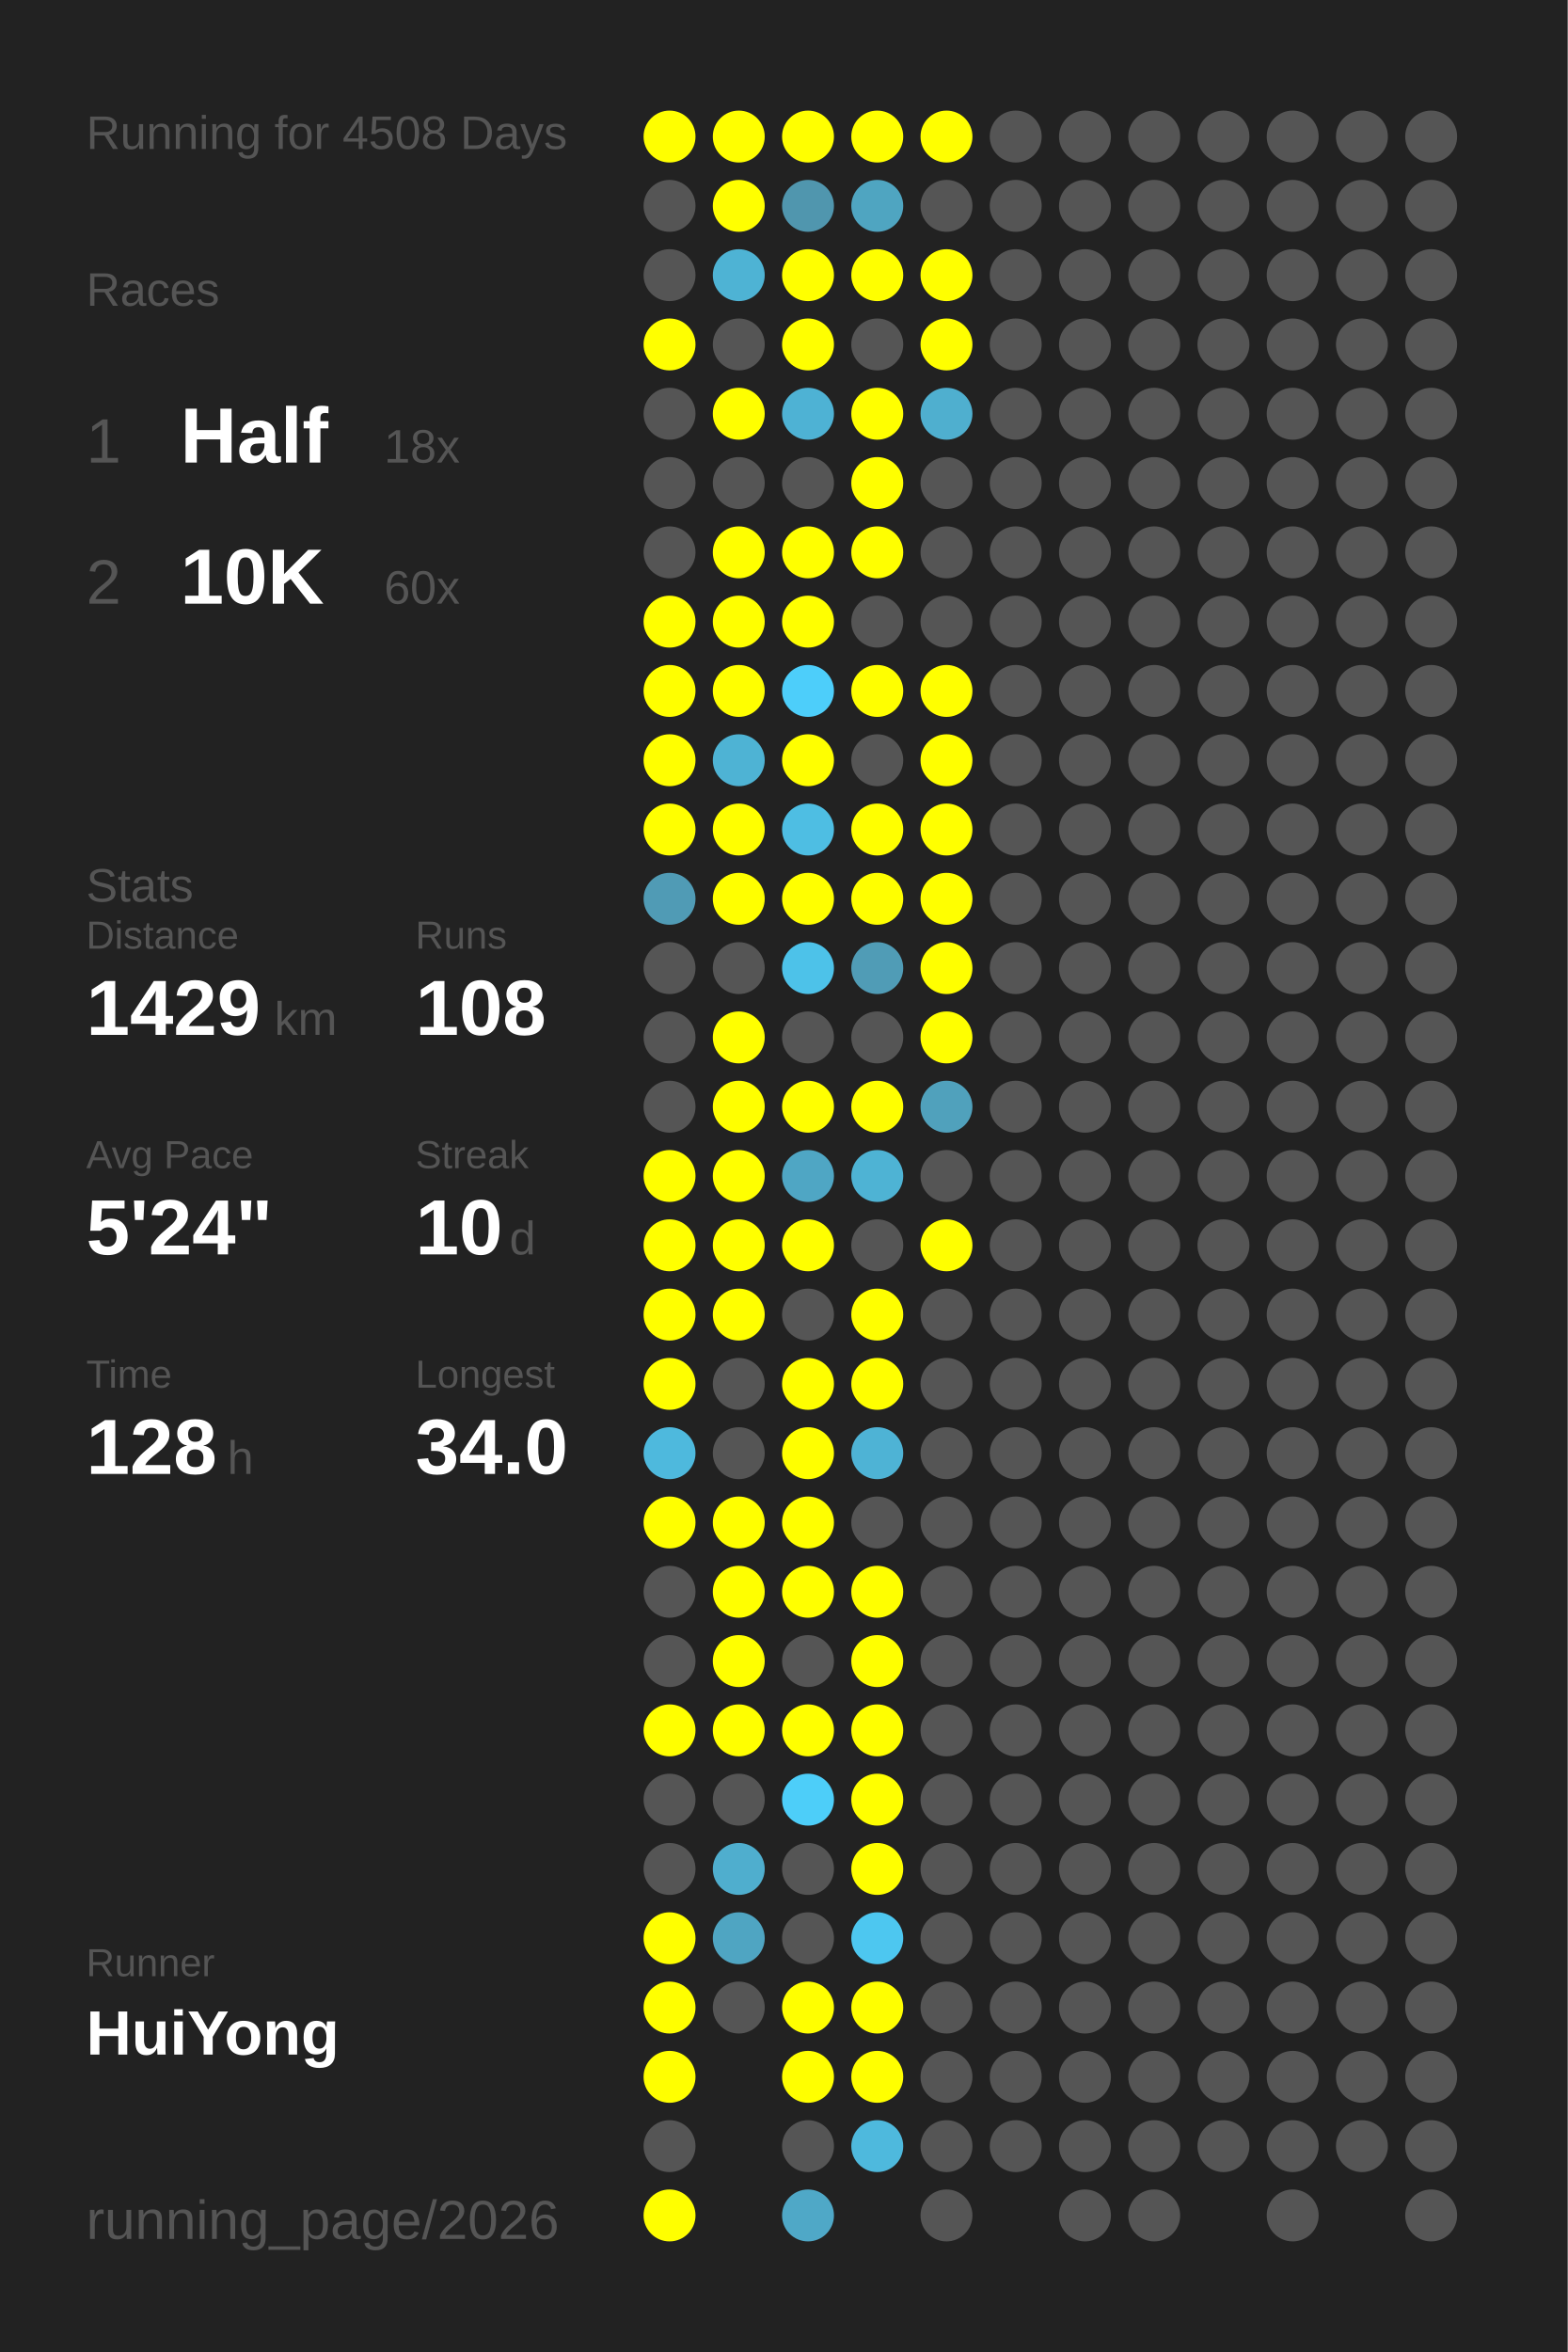
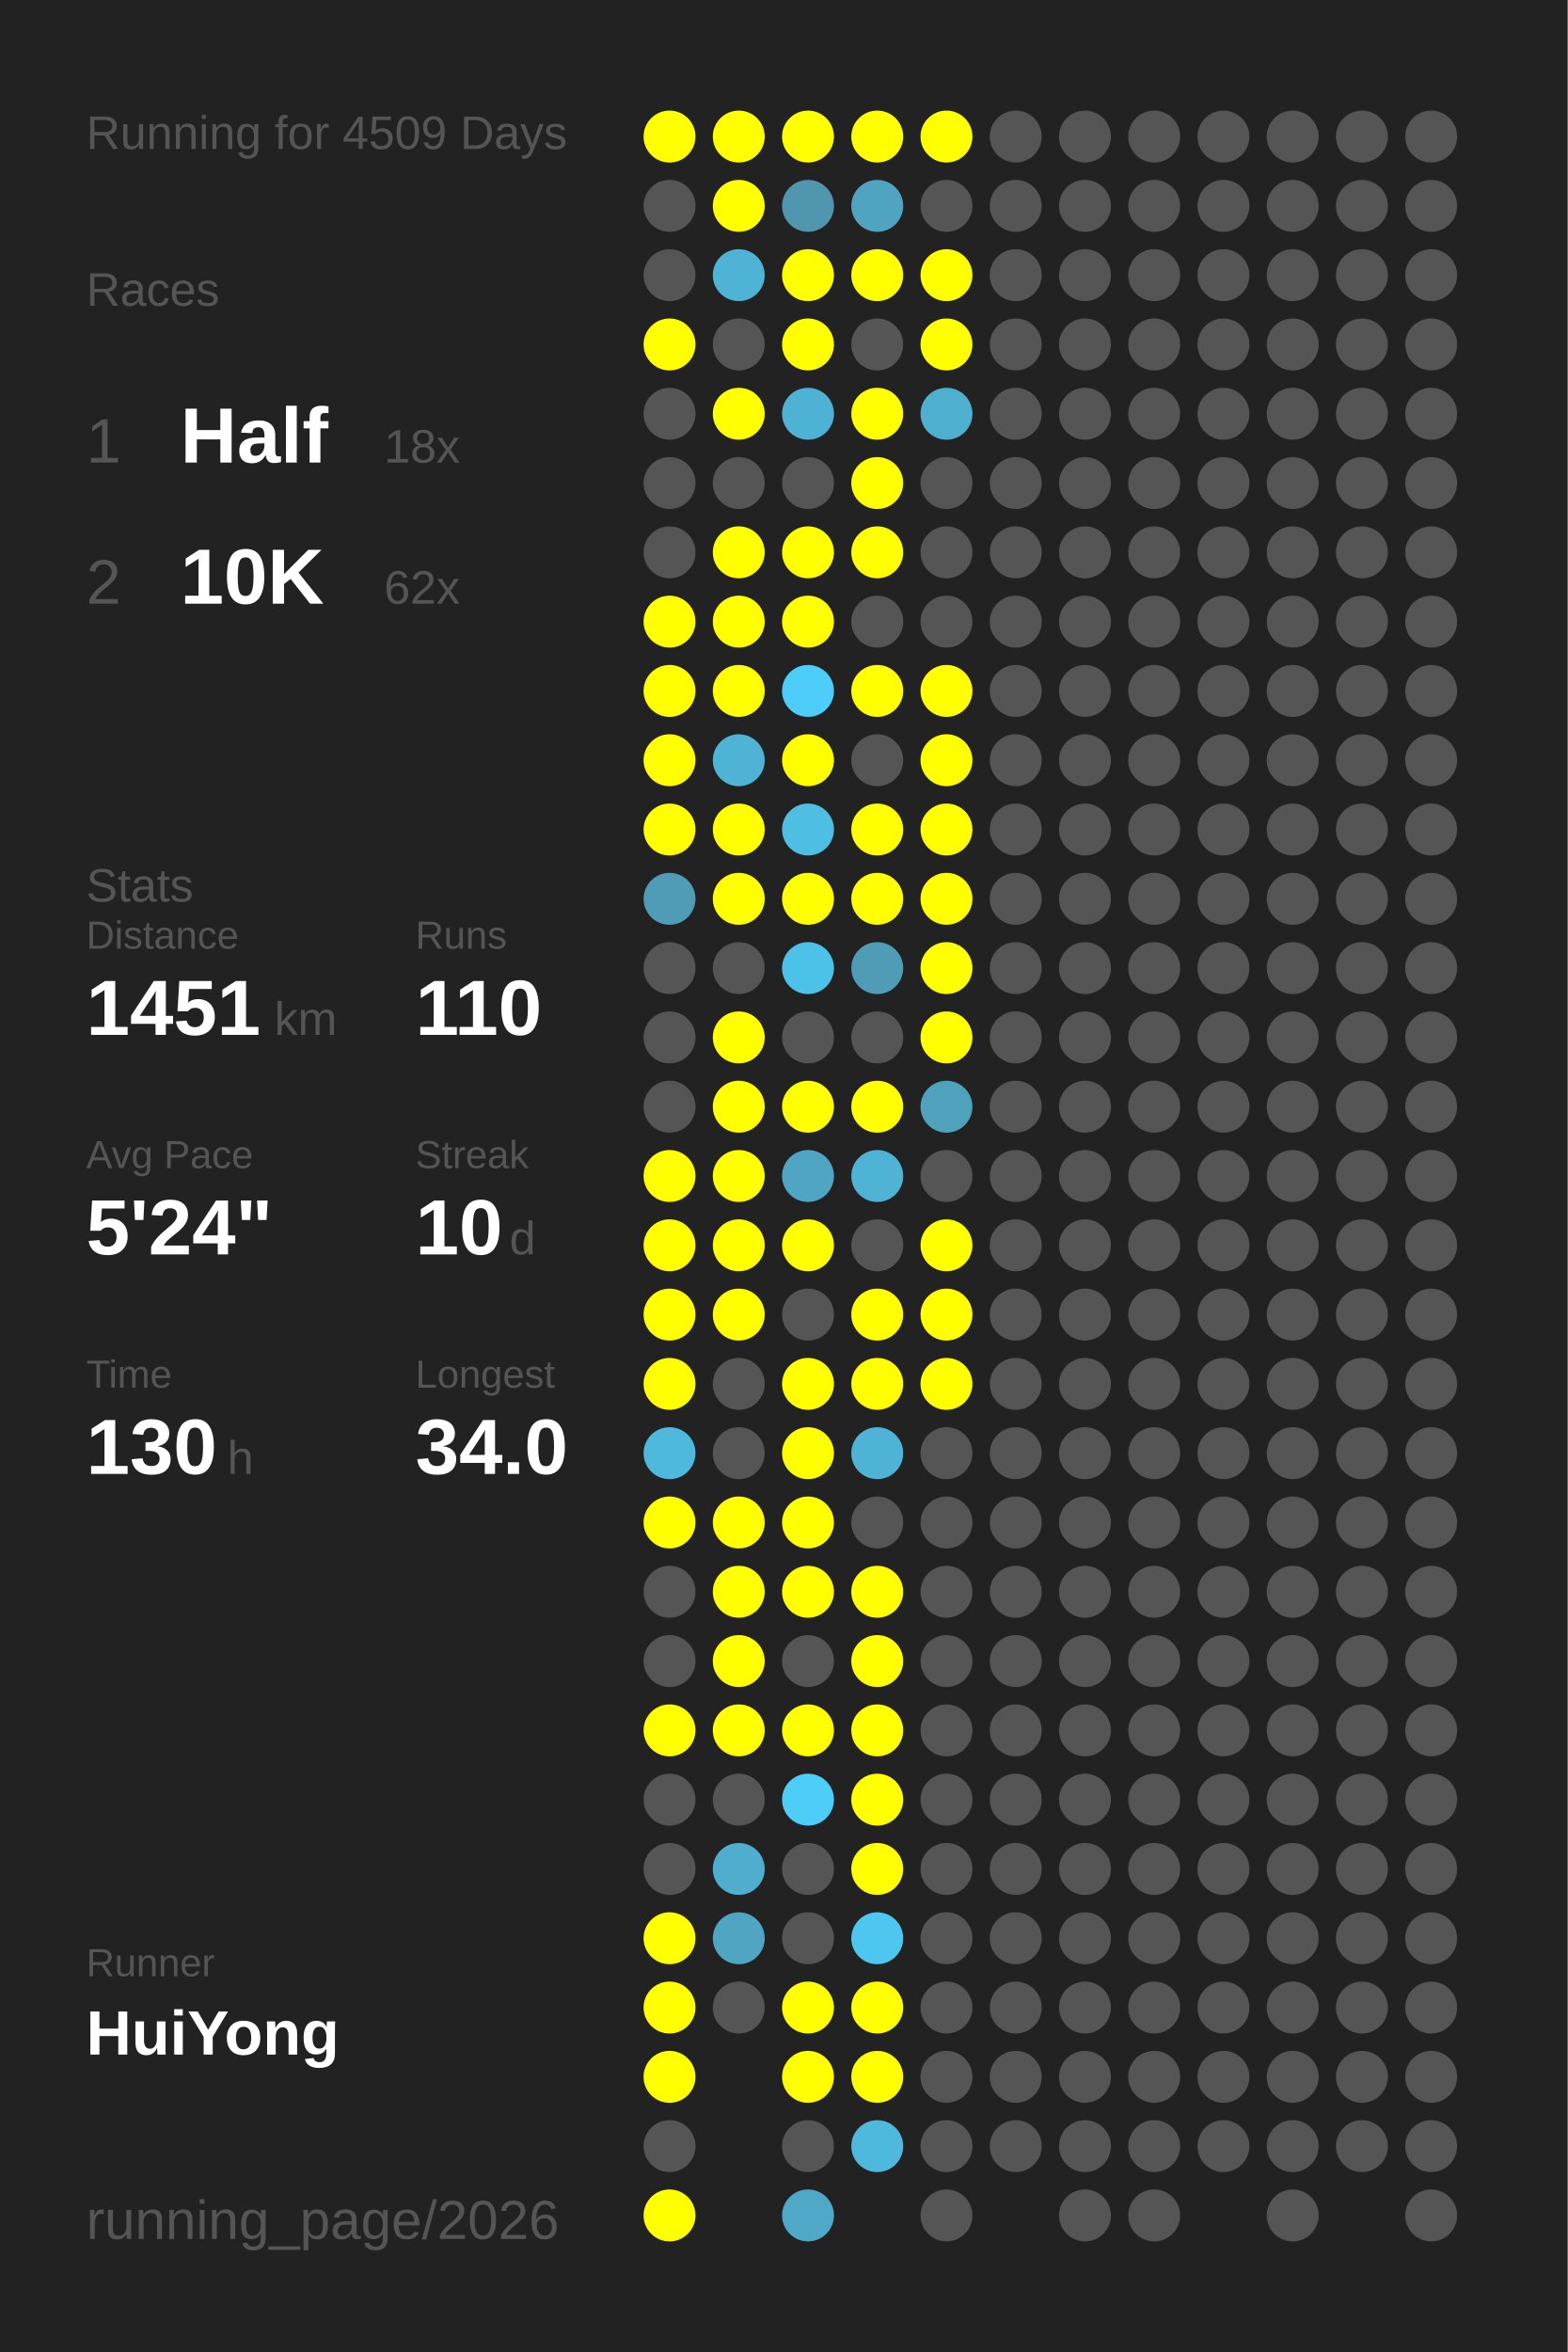
<svg xmlns="http://www.w3.org/2000/svg" baseProfile="full" height="300mm" version="1.1" viewBox="0,0,200,300" width="200mm">
  <defs />
  <rect fill="#222222" height="300" width="200" x="0" y="0" />
-   <text fill="#555555" style="font-size:6px; font-family:Arial;" x="11" y="19">Running for 4508 Days</text>
+   <text fill="#555555" style="font-size:6px; font-family:Arial;" x="11" y="19">Running for 4509 Days</text>
  <text fill="#555555" style="font-size:6px; font-family:Arial;" x="11" y="39">Races</text>
  <text fill="#555555" style="font-size:8px; font-family:Arial;" x="11" y="59">1</text>
  <text fill="#FFFFFF" style="font-size:10px; font-family:Arial; font-weight:bold;" x="23" y="59">Half</text>
  <text fill="#555555" style="font-size:6px; font-family:Arial;" x="49" y="59">18x</text>
  <text fill="#555555" style="font-size:8px; font-family:Arial;" x="11" y="77">2</text>
  <text fill="#FFFFFF" style="font-size:10px; font-family:Arial; font-weight:bold;" x="23" y="77">10K</text>
-   <text fill="#555555" style="font-size:6px; font-family:Arial;" x="49" y="77">60x</text>
+   <text fill="#555555" style="font-size:6px; font-family:Arial;" x="49" y="77">62x</text>
  <text fill="#555555" style="font-size:6px; font-family:Arial;" x="11" y="115">Stats</text>
  <text fill="#555555" style="font-size:5px; font-family:Arial;" x="11" y="121">Distance</text>
-   <text fill="#FFFFFF" style="font-size:10px; font-family:Arial; font-weight:bold;" x="11" y="132">1429</text>
+   <text fill="#FFFFFF" style="font-size:10px; font-family:Arial; font-weight:bold;" x="11" y="132">1451</text>
  <text fill="#555555" style="font-size:6px; font-family:Arial;" x="35" y="132">km</text>
  <text fill="#555555" style="font-size:5px; font-family:Arial;" x="53" y="121">Runs</text>
-   <text fill="#FFFFFF" style="font-size:10px; font-family:Arial; font-weight:bold;" x="53" y="132">108</text>
+   <text fill="#FFFFFF" style="font-size:10px; font-family:Arial; font-weight:bold;" x="53" y="132">110</text>
  <text fill="#555555" style="font-size:5px; font-family:Arial;" x="11" y="149">Avg Pace</text>
  <text fill="#FFFFFF" style="font-size:10px; font-family:Arial; font-weight:bold;" x="11" y="160">5'24"</text>
  <text fill="#555555" style="font-size:5px; font-family:Arial;" x="53" y="149">Streak</text>
  <text fill="#FFFFFF" style="font-size:10px; font-family:Arial; font-weight:bold;" x="53" y="160">10</text>
  <text fill="#555555" style="font-size:6px; font-family:Arial;" x="65" y="160">d</text>
  <text fill="#555555" style="font-size:5px; font-family:Arial;" x="11" y="177">Time</text>
-   <text fill="#FFFFFF" style="font-size:10px; font-family:Arial; font-weight:bold;" x="11" y="188">128</text>
+   <text fill="#FFFFFF" style="font-size:10px; font-family:Arial; font-weight:bold;" x="11" y="188">130</text>
  <text fill="#555555" style="font-size:6px; font-family:Arial;" x="29" y="188">h</text>
  <text fill="#555555" style="font-size:5px; font-family:Arial;" x="53" y="177">Longest</text>
  <text fill="#FFFFFF" style="font-size:10px; font-family:Arial; font-weight:bold;" x="53" y="188">34.0</text>
  <text fill="#555555" style="font-size:5px; font-family:Arial;" x="11" y="252.065">Runner</text>
  <text fill="#FFFFFF" style="font-size:8px; font-family:Arial; font-weight:bold;" x="11" y="262.065">HuiYong</text>
  <text fill="#555555" style="font-size:7px; font-family:Arial;" x="11" y="285.581">running_page/2026</text>
  <circle cx="85.417" cy="17.419" fill="#FFFF00" r="3.312" />
  <circle cx="85.417" cy="26.258" fill="#555555" r="3.312" />
  <circle cx="85.417" cy="35.097" fill="#555555" r="3.312" />
  <circle cx="85.417" cy="43.935" fill="#FFFF00" r="3.312" />
  <circle cx="85.417" cy="52.774" fill="#555555" r="3.312" />
  <circle cx="85.417" cy="61.613" fill="#555555" r="3.312" />
  <circle cx="85.417" cy="70.452" fill="#555555" r="3.312" />
  <circle cx="85.417" cy="79.29" fill="#FFFF00" r="3.312" />
  <circle cx="85.417" cy="88.129" fill="#FFFF00" r="3.312" />
  <circle cx="85.417" cy="96.968" fill="#FFFF00" r="3.312" />
  <circle cx="85.417" cy="105.806" fill="#FFFF00" r="3.312" />
  <circle cx="85.417" cy="114.645" fill="#509bb5" r="3.312" />
  <circle cx="85.417" cy="123.484" fill="#555555" r="3.312" />
  <circle cx="85.417" cy="132.323" fill="#555555" r="3.312" />
  <circle cx="85.417" cy="141.161" fill="#555555" r="3.312" />
  <circle cx="85.417" cy="150" fill="#FFFF00" r="3.312" />
  <circle cx="85.417" cy="158.839" fill="#FFFF00" r="3.312" />
  <circle cx="85.417" cy="167.677" fill="#FFFF00" r="3.312" />
  <circle cx="85.417" cy="176.516" fill="#FFFF00" r="3.312" />
  <circle cx="85.417" cy="185.355" fill="#4eb9dd" r="3.312" />
  <circle cx="85.417" cy="194.194" fill="#FFFF00" r="3.312" />
  <circle cx="85.417" cy="203.032" fill="#555555" r="3.312" />
  <circle cx="85.417" cy="211.871" fill="#555555" r="3.312" />
  <circle cx="85.417" cy="220.71" fill="#FFFF00" r="3.312" />
  <circle cx="85.417" cy="229.548" fill="#555555" r="3.312" />
  <circle cx="85.417" cy="238.387" fill="#555555" r="3.312" />
  <circle cx="85.417" cy="247.226" fill="#FFFF00" r="3.312" />
  <circle cx="85.417" cy="256.065" fill="#FFFF00" r="3.312" />
  <circle cx="85.417" cy="264.903" fill="#FFFF00" r="3.312" />
  <circle cx="85.417" cy="273.742" fill="#555555" r="3.312" />
  <circle cx="85.417" cy="282.581" fill="#FFFF00" r="3.312" />
  <circle cx="94.25" cy="17.419" fill="#FFFF00" r="3.312" />
  <circle cx="94.25" cy="26.258" fill="#FFFF00" r="3.312" />
  <circle cx="94.25" cy="35.097" fill="#4eb3d4" r="3.312" />
  <circle cx="94.25" cy="43.935" fill="#555555" r="3.312" />
  <circle cx="94.25" cy="52.774" fill="#FFFF00" r="3.312" />
  <circle cx="94.25" cy="61.613" fill="#555555" r="3.312" />
  <circle cx="94.25" cy="70.452" fill="#FFFF00" r="3.312" />
  <circle cx="94.25" cy="79.29" fill="#FFFF00" r="3.312" />
  <circle cx="94.25" cy="88.129" fill="#FFFF00" r="3.312" />
  <circle cx="94.25" cy="96.968" fill="#4eb3d4" r="3.312" />
  <circle cx="94.25" cy="105.806" fill="#FFFF00" r="3.312" />
  <circle cx="94.25" cy="114.645" fill="#FFFF00" r="3.312" />
  <circle cx="94.25" cy="123.484" fill="#555555" r="3.312" />
  <circle cx="94.25" cy="132.323" fill="#FFFF00" r="3.312" />
  <circle cx="94.25" cy="141.161" fill="#FFFF00" r="3.312" />
  <circle cx="94.25" cy="150" fill="#FFFF00" r="3.312" />
  <circle cx="94.25" cy="158.839" fill="#FFFF00" r="3.312" />
  <circle cx="94.25" cy="167.677" fill="#FFFF00" r="3.312" />
  <circle cx="94.25" cy="176.516" fill="#555555" r="3.312" />
  <circle cx="94.25" cy="185.355" fill="#555555" r="3.312" />
  <circle cx="94.25" cy="194.194" fill="#FFFF00" r="3.312" />
  <circle cx="94.25" cy="203.032" fill="#FFFF00" r="3.312" />
  <circle cx="94.25" cy="211.871" fill="#FFFF00" r="3.312" />
  <circle cx="94.25" cy="220.71" fill="#FFFF00" r="3.312" />
  <circle cx="94.25" cy="229.548" fill="#555555" r="3.312" />
  <circle cx="94.25" cy="238.387" fill="#4faece" r="3.312" />
  <circle cx="94.25" cy="247.226" fill="#4fa5c2" r="3.312" />
  <circle cx="94.25" cy="256.065" fill="#555555" r="3.312" />
  <circle cx="103.083" cy="17.419" fill="#FFFF00" r="3.312" />
  <circle cx="103.083" cy="26.258" fill="#5096ae" r="3.312" />
  <circle cx="103.083" cy="35.097" fill="#FFFF00" r="3.312" />
  <circle cx="103.083" cy="43.935" fill="#FFFF00" r="3.312" />
  <circle cx="103.083" cy="52.774" fill="#4eb2d4" r="3.312" />
  <circle cx="103.083" cy="61.613" fill="#555555" r="3.312" />
  <circle cx="103.083" cy="70.452" fill="#FFFF00" r="3.312" />
  <circle cx="103.083" cy="79.29" fill="#FFFF00" r="3.312" />
  <circle cx="103.083" cy="88.129" fill="#4dcefa" r="3.312" />
  <circle cx="103.083" cy="96.968" fill="#FFFF00" r="3.312" />
  <circle cx="103.083" cy="105.806" fill="#4ebee3" r="3.312" />
  <circle cx="103.083" cy="114.645" fill="#FFFF00" r="3.312" />
  <circle cx="103.083" cy="123.484" fill="#4dc2e9" r="3.312" />
  <circle cx="103.083" cy="132.323" fill="#555555" r="3.312" />
  <circle cx="103.083" cy="141.161" fill="#FFFF00" r="3.312" />
  <circle cx="103.083" cy="150" fill="#4fa6c4" r="3.312" />
  <circle cx="103.083" cy="158.839" fill="#FFFF00" r="3.312" />
  <circle cx="103.083" cy="167.677" fill="#555555" r="3.312" />
  <circle cx="103.083" cy="176.516" fill="#FFFF00" r="3.312" />
  <circle cx="103.083" cy="185.355" fill="#FFFF00" r="3.312" />
  <circle cx="103.083" cy="194.194" fill="#FFFF00" r="3.312" />
  <circle cx="103.083" cy="203.032" fill="#FFFF00" r="3.312" />
  <circle cx="103.083" cy="211.871" fill="#555555" r="3.312" />
  <circle cx="103.083" cy="220.71" fill="#FFFF00" r="3.312" />
  <circle cx="103.083" cy="229.548" fill="#4dcef9" r="3.312" />
  <circle cx="103.083" cy="238.387" fill="#555555" r="3.312" />
  <circle cx="103.083" cy="247.226" fill="#555555" r="3.312" />
  <circle cx="103.083" cy="256.065" fill="#FFFF00" r="3.312" />
  <circle cx="103.083" cy="264.903" fill="#FFFF00" r="3.312" />
  <circle cx="103.083" cy="273.742" fill="#555555" r="3.312" />
  <circle cx="103.083" cy="282.581" fill="#4fa8c7" r="3.312" />
  <circle cx="111.917" cy="17.419" fill="#FFFF00" r="3.312" />
  <circle cx="111.917" cy="26.258" fill="#4fa5c1" r="3.312" />
  <circle cx="111.917" cy="35.097" fill="#FFFF00" r="3.312" />
  <circle cx="111.917" cy="43.935" fill="#555555" r="3.312" />
  <circle cx="111.917" cy="52.774" fill="#FFFF00" r="3.312" />
  <circle cx="111.917" cy="61.613" fill="#FFFF00" r="3.312" />
  <circle cx="111.917" cy="70.452" fill="#FFFF00" r="3.312" />
  <circle cx="111.917" cy="79.29" fill="#555555" r="3.312" />
  <circle cx="111.917" cy="88.129" fill="#FFFF00" r="3.312" />
  <circle cx="111.917" cy="96.968" fill="#555555" r="3.312" />
  <circle cx="111.917" cy="105.806" fill="#FFFF00" r="3.312" />
  <circle cx="111.917" cy="114.645" fill="#FFFF00" r="3.312" />
  <circle cx="111.917" cy="123.484" fill="#509cb6" r="3.312" />
  <circle cx="111.917" cy="132.323" fill="#555555" r="3.312" />
  <circle cx="111.917" cy="141.161" fill="#FFFF00" r="3.312" />
  <circle cx="111.917" cy="150" fill="#4eb3d4" r="3.312" />
  <circle cx="111.917" cy="158.839" fill="#555555" r="3.312" />
  <circle cx="111.917" cy="167.677" fill="#FFFF00" r="3.312" />
  <circle cx="111.917" cy="176.516" fill="#FFFF00" r="3.312" />
  <circle cx="111.917" cy="185.355" fill="#4eb3d5" r="3.312" />
  <circle cx="111.917" cy="194.194" fill="#555555" r="3.312" />
  <circle cx="111.917" cy="203.032" fill="#FFFF00" r="3.312" />
  <circle cx="111.917" cy="211.871" fill="#FFFF00" r="3.312" />
  <circle cx="111.917" cy="220.71" fill="#FFFF00" r="3.312" />
  <circle cx="111.917" cy="229.548" fill="#FFFF00" r="3.312" />
  <circle cx="111.917" cy="238.387" fill="#FFFF00" r="3.312" />
  <circle cx="111.917" cy="247.226" fill="#4dc7f0" r="3.312" />
  <circle cx="111.917" cy="256.065" fill="#FFFF00" r="3.312" />
  <circle cx="111.917" cy="264.903" fill="#FFFF00" r="3.312" />
  <circle cx="111.917" cy="273.742" fill="#4eb9dd" r="3.312" />
  <circle cx="120.75" cy="17.419" fill="#FFFF00" r="3.312" />
  <circle cx="120.75" cy="26.258" fill="#555555" r="3.312" />
  <circle cx="120.75" cy="35.097" fill="#FFFF00" r="3.312" />
  <circle cx="120.75" cy="43.935" fill="#FFFF00" r="3.312" />
  <circle cx="120.75" cy="52.774" fill="#4fafcf" r="3.312" />
  <circle cx="120.75" cy="61.613" fill="#555555" r="3.312" />
  <circle cx="120.75" cy="70.452" fill="#555555" r="3.312" />
  <circle cx="120.75" cy="79.29" fill="#555555" r="3.312" />
  <circle cx="120.75" cy="88.129" fill="#FFFF00" r="3.312" />
  <circle cx="120.75" cy="96.968" fill="#FFFF00" r="3.312" />
  <circle cx="120.75" cy="105.806" fill="#FFFF00" r="3.312" />
  <circle cx="120.75" cy="114.645" fill="#FFFF00" r="3.312" />
  <circle cx="120.75" cy="123.484" fill="#FFFF00" r="3.312" />
  <circle cx="120.75" cy="132.323" fill="#FFFF00" r="3.312" />
  <circle cx="120.75" cy="141.161" fill="#50a1bc" r="3.312" />
  <circle cx="120.75" cy="150" fill="#555555" r="3.312" />
  <circle cx="120.75" cy="158.839" fill="#FFFF00" r="3.312" />
-   <circle cx="120.75" cy="167.677" fill="#555555" r="3.312" />
-   <circle cx="120.75" cy="176.516" fill="#555555" r="3.312" />
+   <circle cx="120.75" cy="167.677" fill="#FFFF00" r="3.312" />
+   <circle cx="120.75" cy="176.516" fill="#FFFF00" r="3.312" />
  <circle cx="120.75" cy="185.355" fill="#555555" r="3.312" />
  <circle cx="120.75" cy="194.194" fill="#555555" r="3.312" />
  <circle cx="120.75" cy="203.032" fill="#555555" r="3.312" />
  <circle cx="120.75" cy="211.871" fill="#555555" r="3.312" />
  <circle cx="120.75" cy="220.71" fill="#555555" r="3.312" />
  <circle cx="120.75" cy="229.548" fill="#555555" r="3.312" />
  <circle cx="120.75" cy="238.387" fill="#555555" r="3.312" />
  <circle cx="120.75" cy="247.226" fill="#555555" r="3.312" />
  <circle cx="120.75" cy="256.065" fill="#555555" r="3.312" />
  <circle cx="120.75" cy="264.903" fill="#555555" r="3.312" />
  <circle cx="120.75" cy="273.742" fill="#555555" r="3.312" />
  <circle cx="120.75" cy="282.581" fill="#555555" r="3.312" />
  <circle cx="129.583" cy="17.419" fill="#555555" r="3.312" />
  <circle cx="129.583" cy="26.258" fill="#555555" r="3.312" />
  <circle cx="129.583" cy="35.097" fill="#555555" r="3.312" />
  <circle cx="129.583" cy="43.935" fill="#555555" r="3.312" />
  <circle cx="129.583" cy="52.774" fill="#555555" r="3.312" />
  <circle cx="129.583" cy="61.613" fill="#555555" r="3.312" />
  <circle cx="129.583" cy="70.452" fill="#555555" r="3.312" />
  <circle cx="129.583" cy="79.29" fill="#555555" r="3.312" />
  <circle cx="129.583" cy="88.129" fill="#555555" r="3.312" />
  <circle cx="129.583" cy="96.968" fill="#555555" r="3.312" />
  <circle cx="129.583" cy="105.806" fill="#555555" r="3.312" />
  <circle cx="129.583" cy="114.645" fill="#555555" r="3.312" />
  <circle cx="129.583" cy="123.484" fill="#555555" r="3.312" />
  <circle cx="129.583" cy="132.323" fill="#555555" r="3.312" />
  <circle cx="129.583" cy="141.161" fill="#555555" r="3.312" />
  <circle cx="129.583" cy="150" fill="#555555" r="3.312" />
  <circle cx="129.583" cy="158.839" fill="#555555" r="3.312" />
  <circle cx="129.583" cy="167.677" fill="#555555" r="3.312" />
  <circle cx="129.583" cy="176.516" fill="#555555" r="3.312" />
  <circle cx="129.583" cy="185.355" fill="#555555" r="3.312" />
  <circle cx="129.583" cy="194.194" fill="#555555" r="3.312" />
  <circle cx="129.583" cy="203.032" fill="#555555" r="3.312" />
  <circle cx="129.583" cy="211.871" fill="#555555" r="3.312" />
  <circle cx="129.583" cy="220.71" fill="#555555" r="3.312" />
  <circle cx="129.583" cy="229.548" fill="#555555" r="3.312" />
  <circle cx="129.583" cy="238.387" fill="#555555" r="3.312" />
  <circle cx="129.583" cy="247.226" fill="#555555" r="3.312" />
  <circle cx="129.583" cy="256.065" fill="#555555" r="3.312" />
  <circle cx="129.583" cy="264.903" fill="#555555" r="3.312" />
  <circle cx="129.583" cy="273.742" fill="#555555" r="3.312" />
  <circle cx="138.417" cy="17.419" fill="#555555" r="3.312" />
  <circle cx="138.417" cy="26.258" fill="#555555" r="3.312" />
  <circle cx="138.417" cy="35.097" fill="#555555" r="3.312" />
  <circle cx="138.417" cy="43.935" fill="#555555" r="3.312" />
  <circle cx="138.417" cy="52.774" fill="#555555" r="3.312" />
  <circle cx="138.417" cy="61.613" fill="#555555" r="3.312" />
  <circle cx="138.417" cy="70.452" fill="#555555" r="3.312" />
  <circle cx="138.417" cy="79.29" fill="#555555" r="3.312" />
  <circle cx="138.417" cy="88.129" fill="#555555" r="3.312" />
  <circle cx="138.417" cy="96.968" fill="#555555" r="3.312" />
  <circle cx="138.417" cy="105.806" fill="#555555" r="3.312" />
  <circle cx="138.417" cy="114.645" fill="#555555" r="3.312" />
  <circle cx="138.417" cy="123.484" fill="#555555" r="3.312" />
  <circle cx="138.417" cy="132.323" fill="#555555" r="3.312" />
  <circle cx="138.417" cy="141.161" fill="#555555" r="3.312" />
  <circle cx="138.417" cy="150" fill="#555555" r="3.312" />
  <circle cx="138.417" cy="158.839" fill="#555555" r="3.312" />
  <circle cx="138.417" cy="167.677" fill="#555555" r="3.312" />
  <circle cx="138.417" cy="176.516" fill="#555555" r="3.312" />
  <circle cx="138.417" cy="185.355" fill="#555555" r="3.312" />
  <circle cx="138.417" cy="194.194" fill="#555555" r="3.312" />
  <circle cx="138.417" cy="203.032" fill="#555555" r="3.312" />
  <circle cx="138.417" cy="211.871" fill="#555555" r="3.312" />
  <circle cx="138.417" cy="220.71" fill="#555555" r="3.312" />
  <circle cx="138.417" cy="229.548" fill="#555555" r="3.312" />
  <circle cx="138.417" cy="238.387" fill="#555555" r="3.312" />
  <circle cx="138.417" cy="247.226" fill="#555555" r="3.312" />
  <circle cx="138.417" cy="256.065" fill="#555555" r="3.312" />
  <circle cx="138.417" cy="264.903" fill="#555555" r="3.312" />
  <circle cx="138.417" cy="273.742" fill="#555555" r="3.312" />
  <circle cx="138.417" cy="282.581" fill="#555555" r="3.312" />
  <circle cx="147.25" cy="17.419" fill="#555555" r="3.312" />
  <circle cx="147.25" cy="26.258" fill="#555555" r="3.312" />
  <circle cx="147.25" cy="35.097" fill="#555555" r="3.312" />
  <circle cx="147.25" cy="43.935" fill="#555555" r="3.312" />
  <circle cx="147.25" cy="52.774" fill="#555555" r="3.312" />
  <circle cx="147.25" cy="61.613" fill="#555555" r="3.312" />
  <circle cx="147.25" cy="70.452" fill="#555555" r="3.312" />
  <circle cx="147.25" cy="79.29" fill="#555555" r="3.312" />
  <circle cx="147.25" cy="88.129" fill="#555555" r="3.312" />
  <circle cx="147.25" cy="96.968" fill="#555555" r="3.312" />
  <circle cx="147.25" cy="105.806" fill="#555555" r="3.312" />
  <circle cx="147.25" cy="114.645" fill="#555555" r="3.312" />
  <circle cx="147.25" cy="123.484" fill="#555555" r="3.312" />
  <circle cx="147.25" cy="132.323" fill="#555555" r="3.312" />
  <circle cx="147.25" cy="141.161" fill="#555555" r="3.312" />
  <circle cx="147.25" cy="150" fill="#555555" r="3.312" />
  <circle cx="147.25" cy="158.839" fill="#555555" r="3.312" />
  <circle cx="147.25" cy="167.677" fill="#555555" r="3.312" />
  <circle cx="147.25" cy="176.516" fill="#555555" r="3.312" />
  <circle cx="147.25" cy="185.355" fill="#555555" r="3.312" />
  <circle cx="147.25" cy="194.194" fill="#555555" r="3.312" />
  <circle cx="147.25" cy="203.032" fill="#555555" r="3.312" />
  <circle cx="147.25" cy="211.871" fill="#555555" r="3.312" />
  <circle cx="147.25" cy="220.71" fill="#555555" r="3.312" />
  <circle cx="147.25" cy="229.548" fill="#555555" r="3.312" />
  <circle cx="147.25" cy="238.387" fill="#555555" r="3.312" />
  <circle cx="147.25" cy="247.226" fill="#555555" r="3.312" />
  <circle cx="147.25" cy="256.065" fill="#555555" r="3.312" />
  <circle cx="147.25" cy="264.903" fill="#555555" r="3.312" />
  <circle cx="147.25" cy="273.742" fill="#555555" r="3.312" />
  <circle cx="147.25" cy="282.581" fill="#555555" r="3.312" />
  <circle cx="156.083" cy="17.419" fill="#555555" r="3.312" />
  <circle cx="156.083" cy="26.258" fill="#555555" r="3.312" />
  <circle cx="156.083" cy="35.097" fill="#555555" r="3.312" />
  <circle cx="156.083" cy="43.935" fill="#555555" r="3.312" />
  <circle cx="156.083" cy="52.774" fill="#555555" r="3.312" />
  <circle cx="156.083" cy="61.613" fill="#555555" r="3.312" />
  <circle cx="156.083" cy="70.452" fill="#555555" r="3.312" />
  <circle cx="156.083" cy="79.29" fill="#555555" r="3.312" />
  <circle cx="156.083" cy="88.129" fill="#555555" r="3.312" />
  <circle cx="156.083" cy="96.968" fill="#555555" r="3.312" />
  <circle cx="156.083" cy="105.806" fill="#555555" r="3.312" />
  <circle cx="156.083" cy="114.645" fill="#555555" r="3.312" />
  <circle cx="156.083" cy="123.484" fill="#555555" r="3.312" />
  <circle cx="156.083" cy="132.323" fill="#555555" r="3.312" />
  <circle cx="156.083" cy="141.161" fill="#555555" r="3.312" />
  <circle cx="156.083" cy="150" fill="#555555" r="3.312" />
  <circle cx="156.083" cy="158.839" fill="#555555" r="3.312" />
  <circle cx="156.083" cy="167.677" fill="#555555" r="3.312" />
  <circle cx="156.083" cy="176.516" fill="#555555" r="3.312" />
  <circle cx="156.083" cy="185.355" fill="#555555" r="3.312" />
  <circle cx="156.083" cy="194.194" fill="#555555" r="3.312" />
  <circle cx="156.083" cy="203.032" fill="#555555" r="3.312" />
  <circle cx="156.083" cy="211.871" fill="#555555" r="3.312" />
  <circle cx="156.083" cy="220.71" fill="#555555" r="3.312" />
  <circle cx="156.083" cy="229.548" fill="#555555" r="3.312" />
  <circle cx="156.083" cy="238.387" fill="#555555" r="3.312" />
  <circle cx="156.083" cy="247.226" fill="#555555" r="3.312" />
  <circle cx="156.083" cy="256.065" fill="#555555" r="3.312" />
  <circle cx="156.083" cy="264.903" fill="#555555" r="3.312" />
  <circle cx="156.083" cy="273.742" fill="#555555" r="3.312" />
  <circle cx="164.917" cy="17.419" fill="#555555" r="3.312" />
  <circle cx="164.917" cy="26.258" fill="#555555" r="3.312" />
  <circle cx="164.917" cy="35.097" fill="#555555" r="3.312" />
  <circle cx="164.917" cy="43.935" fill="#555555" r="3.312" />
  <circle cx="164.917" cy="52.774" fill="#555555" r="3.312" />
  <circle cx="164.917" cy="61.613" fill="#555555" r="3.312" />
  <circle cx="164.917" cy="70.452" fill="#555555" r="3.312" />
  <circle cx="164.917" cy="79.29" fill="#555555" r="3.312" />
  <circle cx="164.917" cy="88.129" fill="#555555" r="3.312" />
  <circle cx="164.917" cy="96.968" fill="#555555" r="3.312" />
  <circle cx="164.917" cy="105.806" fill="#555555" r="3.312" />
  <circle cx="164.917" cy="114.645" fill="#555555" r="3.312" />
  <circle cx="164.917" cy="123.484" fill="#555555" r="3.312" />
  <circle cx="164.917" cy="132.323" fill="#555555" r="3.312" />
  <circle cx="164.917" cy="141.161" fill="#555555" r="3.312" />
  <circle cx="164.917" cy="150" fill="#555555" r="3.312" />
  <circle cx="164.917" cy="158.839" fill="#555555" r="3.312" />
  <circle cx="164.917" cy="167.677" fill="#555555" r="3.312" />
  <circle cx="164.917" cy="176.516" fill="#555555" r="3.312" />
  <circle cx="164.917" cy="185.355" fill="#555555" r="3.312" />
  <circle cx="164.917" cy="194.194" fill="#555555" r="3.312" />
  <circle cx="164.917" cy="203.032" fill="#555555" r="3.312" />
  <circle cx="164.917" cy="211.871" fill="#555555" r="3.312" />
  <circle cx="164.917" cy="220.71" fill="#555555" r="3.312" />
  <circle cx="164.917" cy="229.548" fill="#555555" r="3.312" />
  <circle cx="164.917" cy="238.387" fill="#555555" r="3.312" />
  <circle cx="164.917" cy="247.226" fill="#555555" r="3.312" />
  <circle cx="164.917" cy="256.065" fill="#555555" r="3.312" />
  <circle cx="164.917" cy="264.903" fill="#555555" r="3.312" />
  <circle cx="164.917" cy="273.742" fill="#555555" r="3.312" />
  <circle cx="164.917" cy="282.581" fill="#555555" r="3.312" />
  <circle cx="173.75" cy="17.419" fill="#555555" r="3.312" />
  <circle cx="173.75" cy="26.258" fill="#555555" r="3.312" />
  <circle cx="173.75" cy="35.097" fill="#555555" r="3.312" />
  <circle cx="173.75" cy="43.935" fill="#555555" r="3.312" />
  <circle cx="173.75" cy="52.774" fill="#555555" r="3.312" />
  <circle cx="173.75" cy="61.613" fill="#555555" r="3.312" />
  <circle cx="173.75" cy="70.452" fill="#555555" r="3.312" />
  <circle cx="173.75" cy="79.29" fill="#555555" r="3.312" />
  <circle cx="173.75" cy="88.129" fill="#555555" r="3.312" />
  <circle cx="173.75" cy="96.968" fill="#555555" r="3.312" />
  <circle cx="173.75" cy="105.806" fill="#555555" r="3.312" />
  <circle cx="173.75" cy="114.645" fill="#555555" r="3.312" />
  <circle cx="173.75" cy="123.484" fill="#555555" r="3.312" />
  <circle cx="173.75" cy="132.323" fill="#555555" r="3.312" />
  <circle cx="173.75" cy="141.161" fill="#555555" r="3.312" />
  <circle cx="173.75" cy="150" fill="#555555" r="3.312" />
  <circle cx="173.75" cy="158.839" fill="#555555" r="3.312" />
  <circle cx="173.75" cy="167.677" fill="#555555" r="3.312" />
  <circle cx="173.75" cy="176.516" fill="#555555" r="3.312" />
  <circle cx="173.75" cy="185.355" fill="#555555" r="3.312" />
  <circle cx="173.75" cy="194.194" fill="#555555" r="3.312" />
  <circle cx="173.75" cy="203.032" fill="#555555" r="3.312" />
  <circle cx="173.75" cy="211.871" fill="#555555" r="3.312" />
  <circle cx="173.75" cy="220.71" fill="#555555" r="3.312" />
  <circle cx="173.75" cy="229.548" fill="#555555" r="3.312" />
  <circle cx="173.75" cy="238.387" fill="#555555" r="3.312" />
  <circle cx="173.75" cy="247.226" fill="#555555" r="3.312" />
  <circle cx="173.75" cy="256.065" fill="#555555" r="3.312" />
  <circle cx="173.75" cy="264.903" fill="#555555" r="3.312" />
  <circle cx="173.75" cy="273.742" fill="#555555" r="3.312" />
  <circle cx="182.583" cy="17.419" fill="#555555" r="3.312" />
  <circle cx="182.583" cy="26.258" fill="#555555" r="3.312" />
  <circle cx="182.583" cy="35.097" fill="#555555" r="3.312" />
  <circle cx="182.583" cy="43.935" fill="#555555" r="3.312" />
  <circle cx="182.583" cy="52.774" fill="#555555" r="3.312" />
  <circle cx="182.583" cy="61.613" fill="#555555" r="3.312" />
  <circle cx="182.583" cy="70.452" fill="#555555" r="3.312" />
  <circle cx="182.583" cy="79.29" fill="#555555" r="3.312" />
  <circle cx="182.583" cy="88.129" fill="#555555" r="3.312" />
  <circle cx="182.583" cy="96.968" fill="#555555" r="3.312" />
  <circle cx="182.583" cy="105.806" fill="#555555" r="3.312" />
  <circle cx="182.583" cy="114.645" fill="#555555" r="3.312" />
  <circle cx="182.583" cy="123.484" fill="#555555" r="3.312" />
  <circle cx="182.583" cy="132.323" fill="#555555" r="3.312" />
  <circle cx="182.583" cy="141.161" fill="#555555" r="3.312" />
  <circle cx="182.583" cy="150" fill="#555555" r="3.312" />
  <circle cx="182.583" cy="158.839" fill="#555555" r="3.312" />
  <circle cx="182.583" cy="167.677" fill="#555555" r="3.312" />
  <circle cx="182.583" cy="176.516" fill="#555555" r="3.312" />
  <circle cx="182.583" cy="185.355" fill="#555555" r="3.312" />
  <circle cx="182.583" cy="194.194" fill="#555555" r="3.312" />
  <circle cx="182.583" cy="203.032" fill="#555555" r="3.312" />
  <circle cx="182.583" cy="211.871" fill="#555555" r="3.312" />
  <circle cx="182.583" cy="220.71" fill="#555555" r="3.312" />
  <circle cx="182.583" cy="229.548" fill="#555555" r="3.312" />
  <circle cx="182.583" cy="238.387" fill="#555555" r="3.312" />
  <circle cx="182.583" cy="247.226" fill="#555555" r="3.312" />
  <circle cx="182.583" cy="256.065" fill="#555555" r="3.312" />
  <circle cx="182.583" cy="264.903" fill="#555555" r="3.312" />
  <circle cx="182.583" cy="273.742" fill="#555555" r="3.312" />
  <circle cx="182.583" cy="282.581" fill="#555555" r="3.312" />
</svg>
